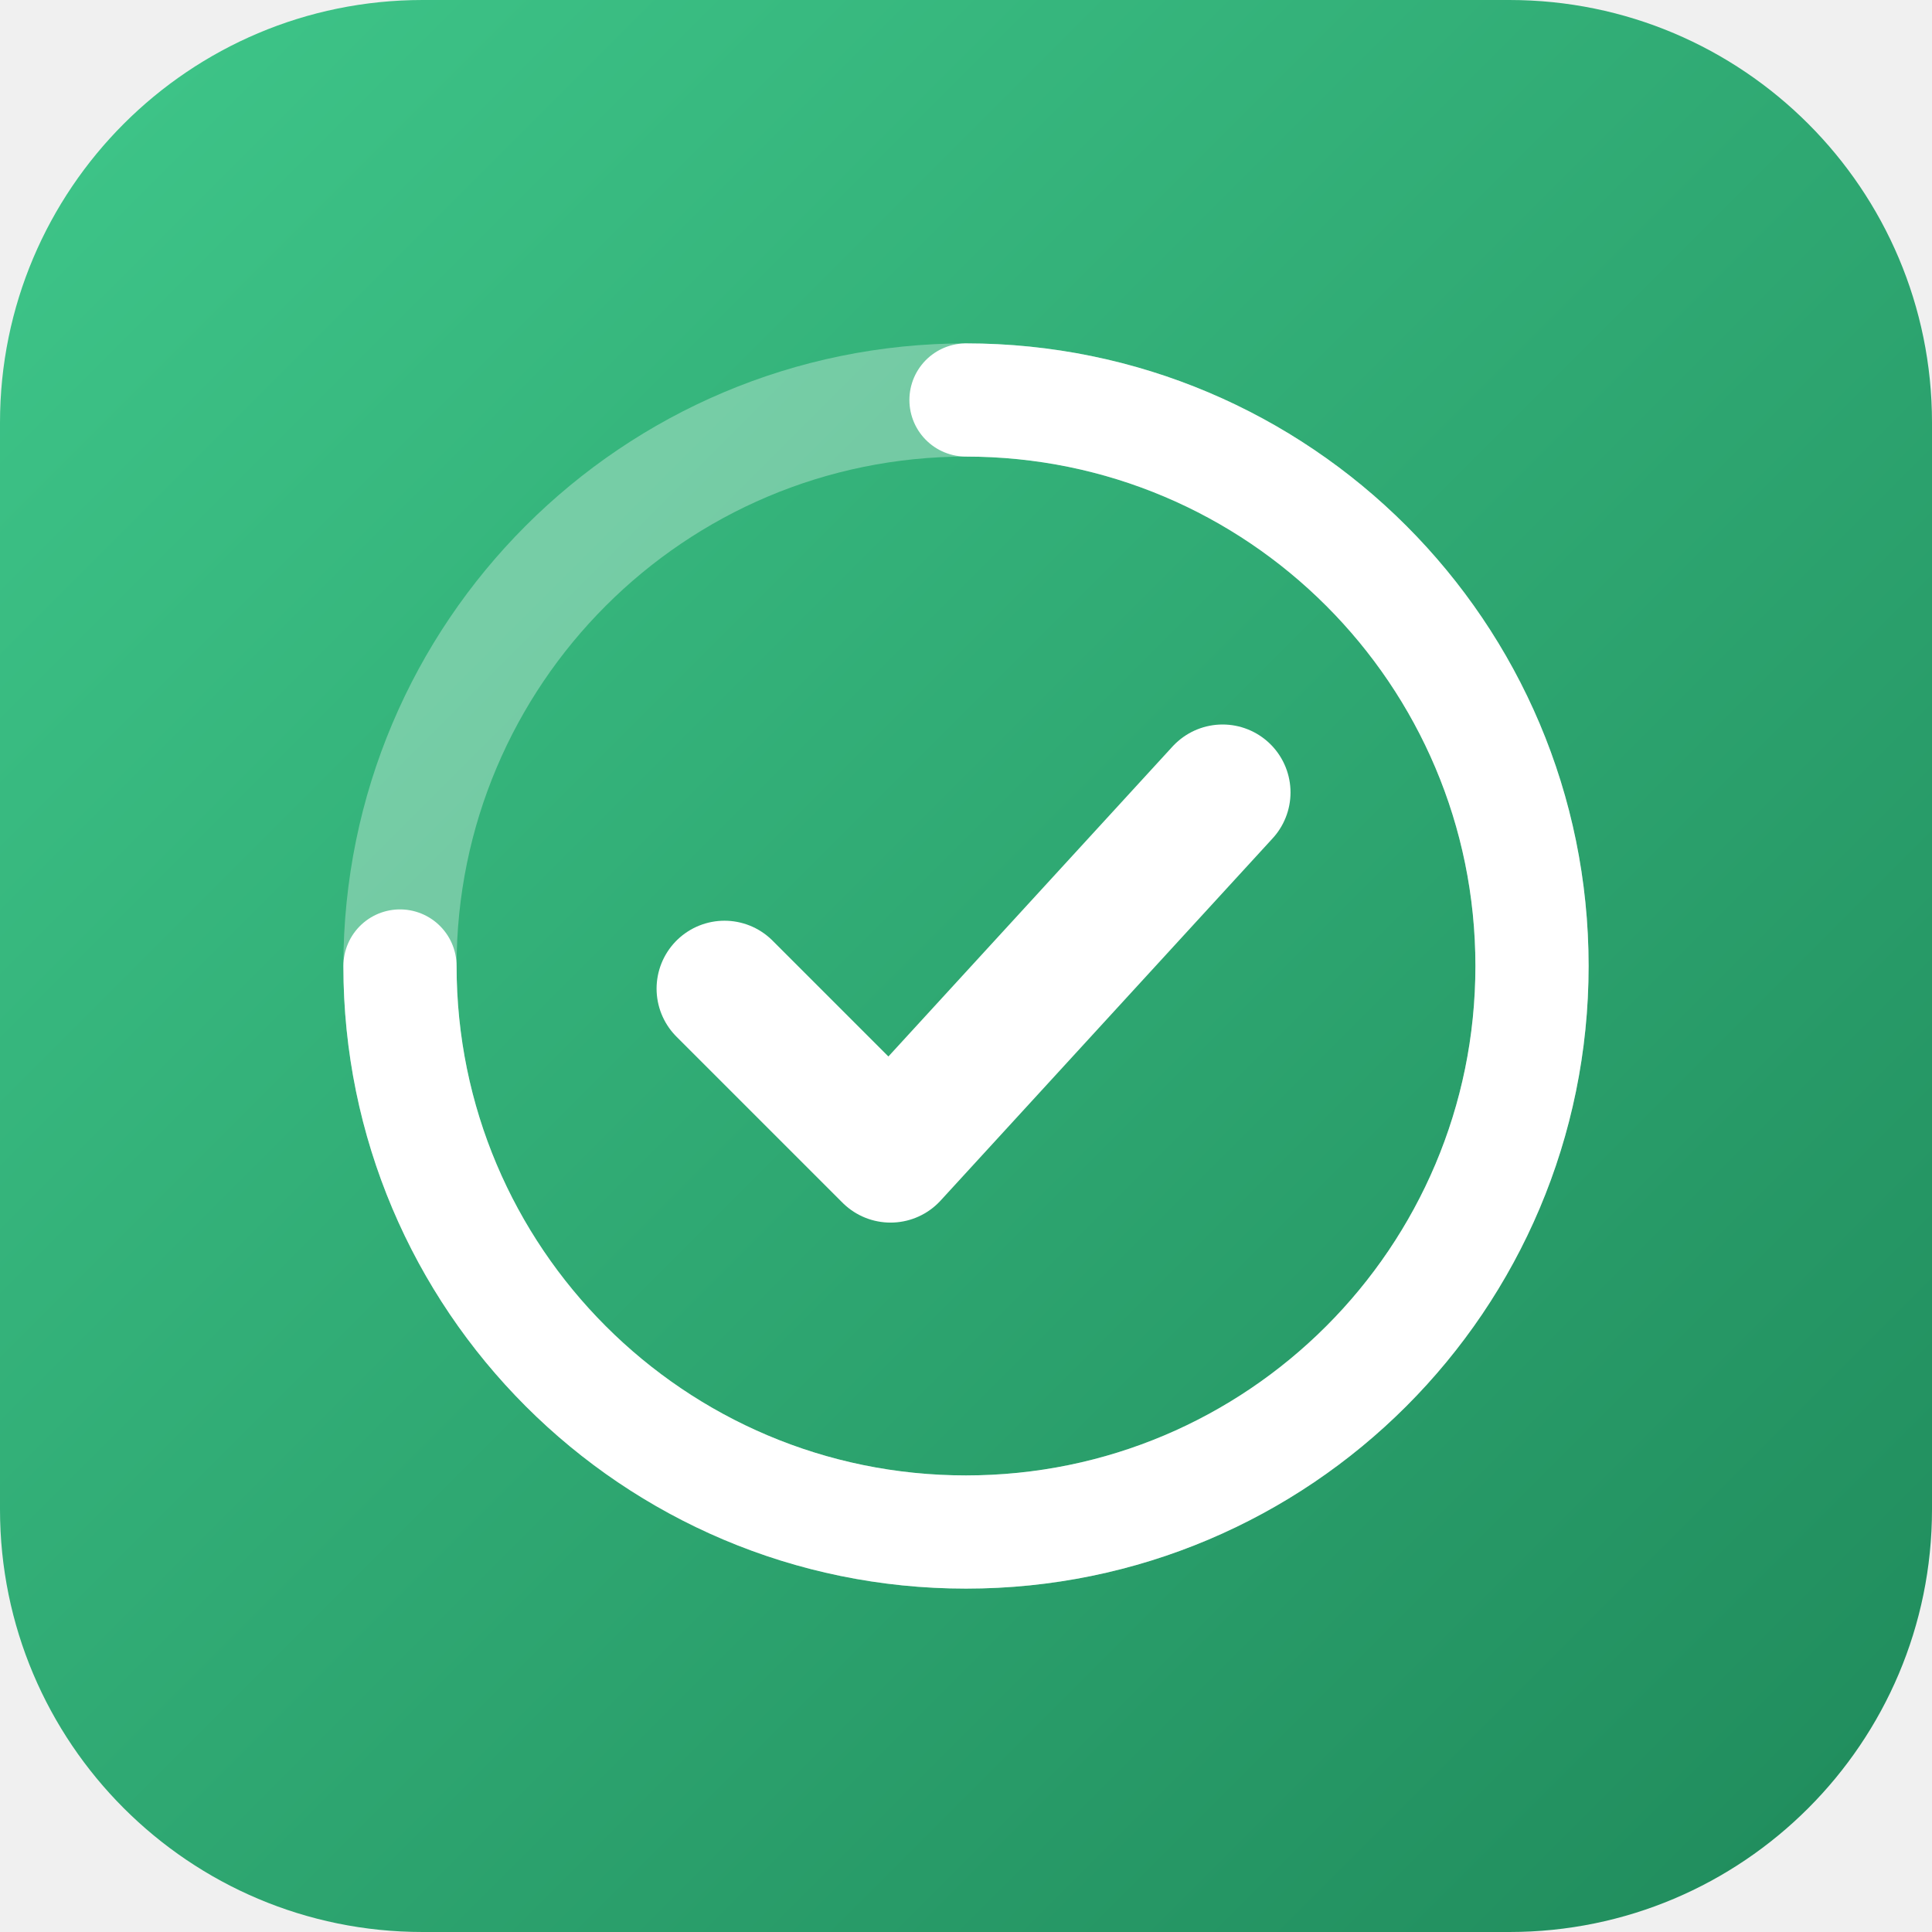
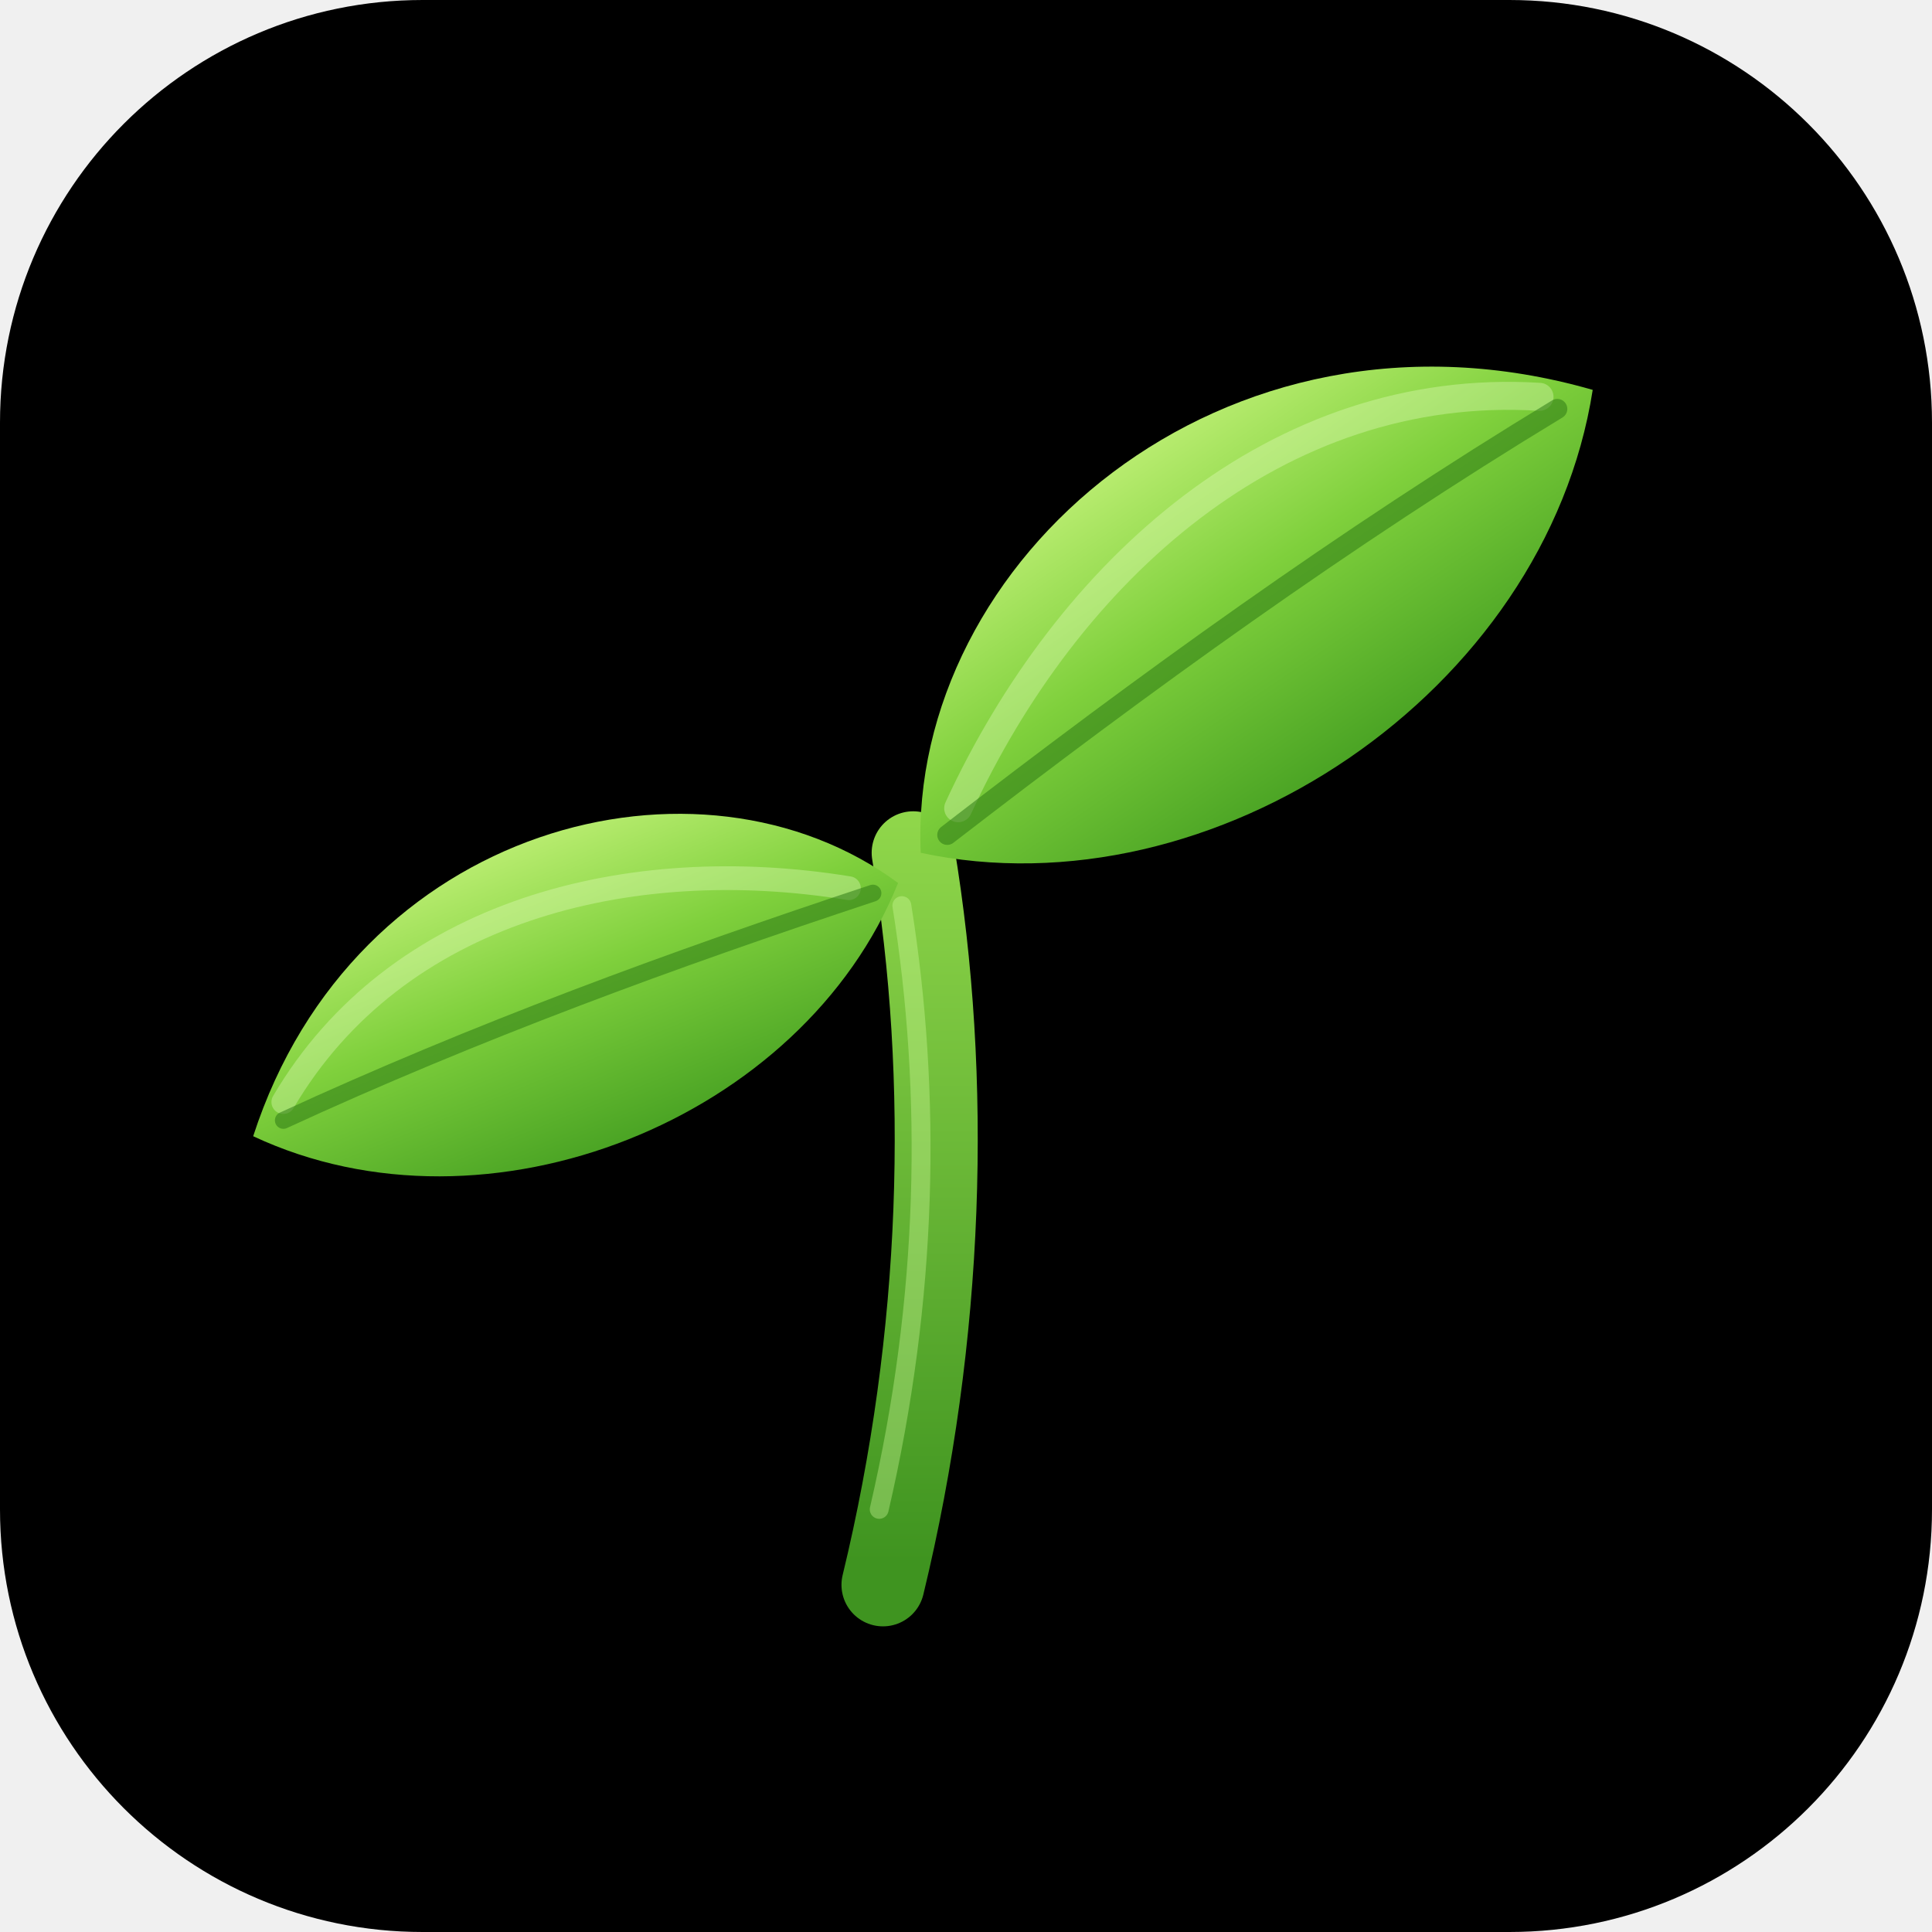
<svg xmlns="http://www.w3.org/2000/svg" viewBox="0 0 512 512">
  <defs>
-     <linearGradient id="g" x1="0" y1="0" x2="1" y2="1">
-       <stop offset="0" stop-color="#3fc78a" />
-       <stop offset="1" stop-color="#1f8a5b" />
+     <linearGradient id="leaf" x1="0" y1="-62" x2="0" y2="52" gradientUnits="userSpaceOnUse">
+       <stop offset="0" stop-color="#c4f27a" />
+       <stop offset="0.45" stop-color="#7fd03c" />
+       <stop offset="1" stop-color="#3f9a1f" />
    </linearGradient>
+     <linearGradient id="stem" x1="0" y1="446" x2="0" y2="250" gradientUnits="userSpaceOnUse">
+       <stop offset="0" stop-color="#3f9420" />
+       <stop offset="1" stop-color="#8fd64a" />
+     </linearGradient>
+     <g id="sprout-leaf">
+       <path d="M0 0 C 38 -62, 142 -76, 204 -2 C 152 54, 52 54, 0 0 Z" fill="url(#leaf)" />
+       <path d="M14 -4 C 70 -38, 140 -48, 192 -8" fill="none" stroke="#e8ffc4" stroke-opacity="0.35" stroke-width="7" stroke-linecap="round" />
+       <path d="M8 0 C 70 -4, 132 -6, 194 -3" fill="none" stroke="#2f7a14" stroke-opacity="0.55" stroke-width="5" stroke-linecap="round" />
+     </g>
  </defs>
-   <rect width="512" height="512" rx="112" fill="url(#g)" />
-   <circle cx="256" cy="256" r="150" fill="none" stroke="#ffffff" stroke-opacity="0.32" stroke-width="30" />
-   <path d="M256 106 A150 150 0 1 1 106 256" fill="none" stroke="#ffffff" stroke-width="30" stroke-linecap="round" />
-   <path d="M192 262 L236 306 L324 210" fill="none" stroke="#ffffff" stroke-width="36" stroke-linecap="round" stroke-linejoin="round" />
+   <rect width="512" height="512" rx="112" fill="#000" />
+   <g transform="translate(-20 -32)">
+     <path d="M254 452 C 270 386, 272 318, 262 258" fill="none" stroke="url(#stem)" stroke-width="22" stroke-linecap="round" />
+     <path d="M253 432 C 266 376, 267 322, 259 272" fill="none" stroke="#d6ffa0" stroke-opacity="0.35" stroke-width="5" stroke-linecap="round" />
+     <use href="#sprout-leaf" transform="translate(258 266) rotate(158) scale(0.9 -0.9)" />
+     <use href="#sprout-leaf" transform="translate(264 258) rotate(-34) scale(1.06)" />
+   </g>
</svg>
